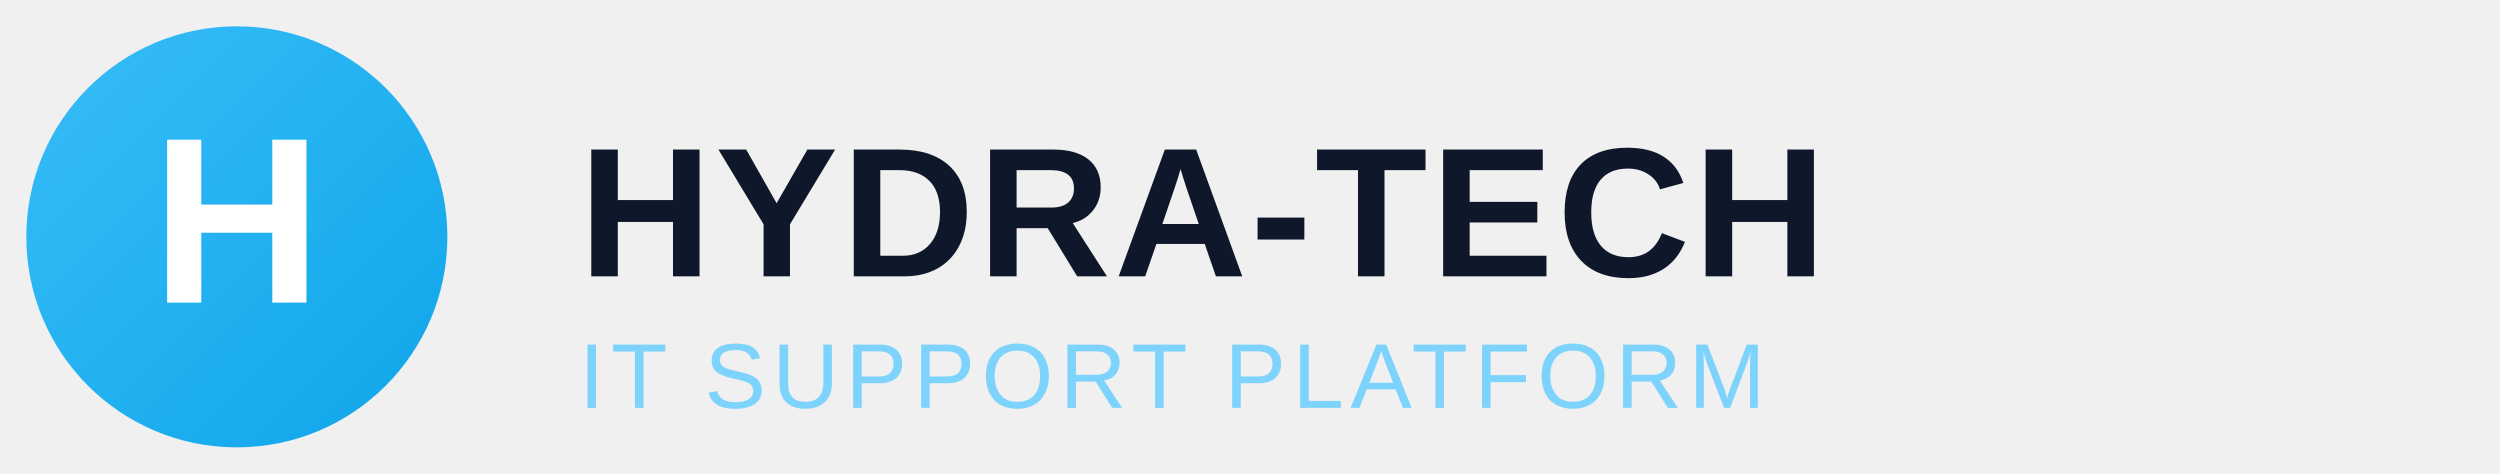
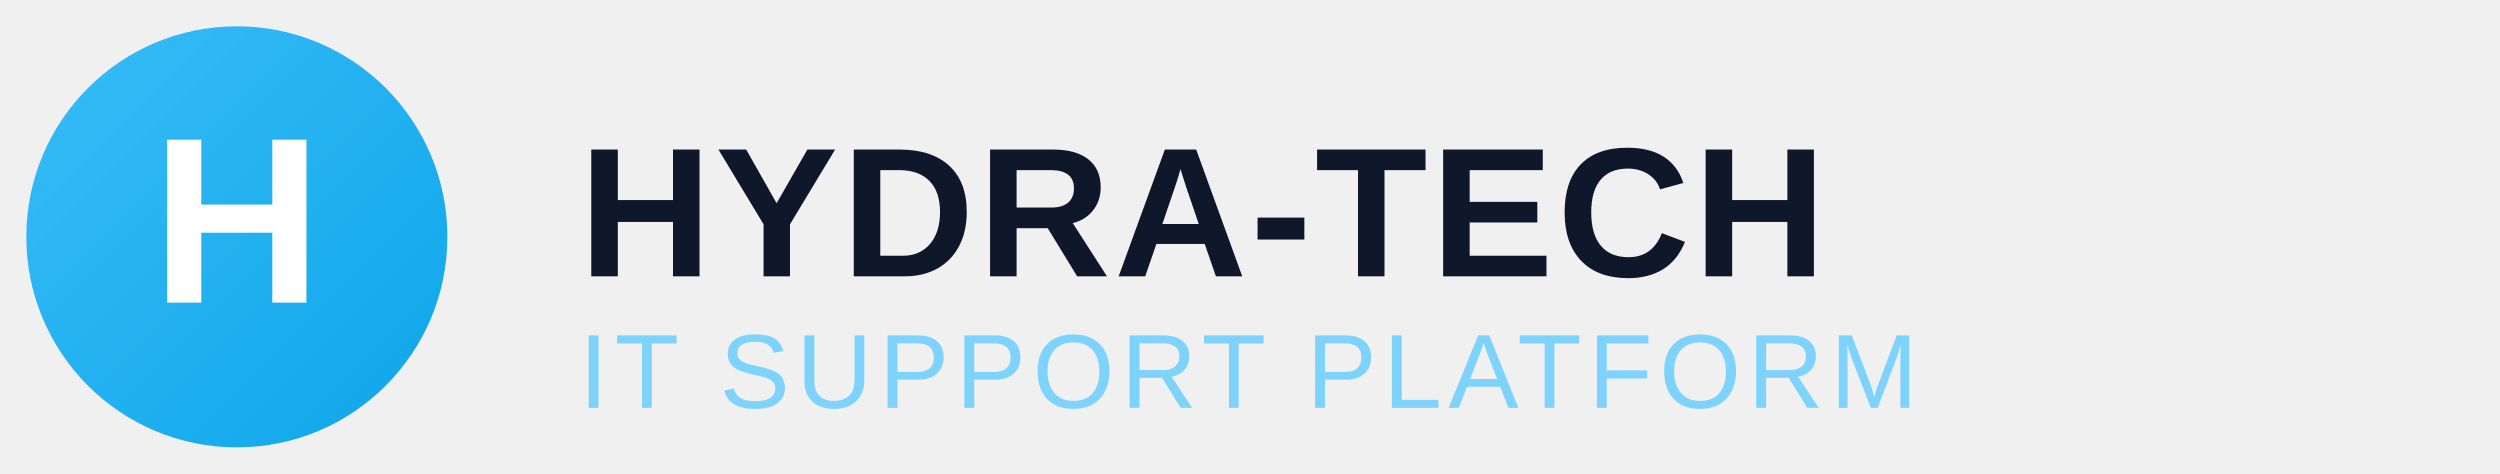
<svg xmlns="http://www.w3.org/2000/svg" viewBox="0 0 380 72" role="img" aria-label="HYDRA-TECH IT SUPPORT PLATFORM">
  <defs>
    <linearGradient id="circleGrad" x1="0%" y1="0%" x2="100%" y2="100%">
      <stop offset="0%" stop-color="#38bdf8" />
      <stop offset="100%" stop-color="#0ea5e9" />
    </linearGradient>
  </defs>
  <circle cx="36" cy="36" r="32" fill="url(#circleGrad)" />
  <text x="36" y="46" font-family="Arial, sans-serif" font-size="36" font-weight="700" fill="#ffffff" text-anchor="middle">H</text>
  <text x="88" y="42" font-family="Arial, sans-serif" font-size="28" font-weight="700" fill="#0f172a" letter-spacing="0.5">HYDRA-TECH</text>
-   <text x="88" y="62" font-family="Arial, sans-serif" font-size="14" font-weight="500" fill="#7dd3fc" letter-spacing="1">IT SUPPORT PLATFORM</text>
+   <text x="88" y="62" font-family="Arial, sans-serif" font-size="16" font-weight="500" fill="#7dd3fc" letter-spacing="1">IT SUPPORT PLATFORM</text>
</svg>
